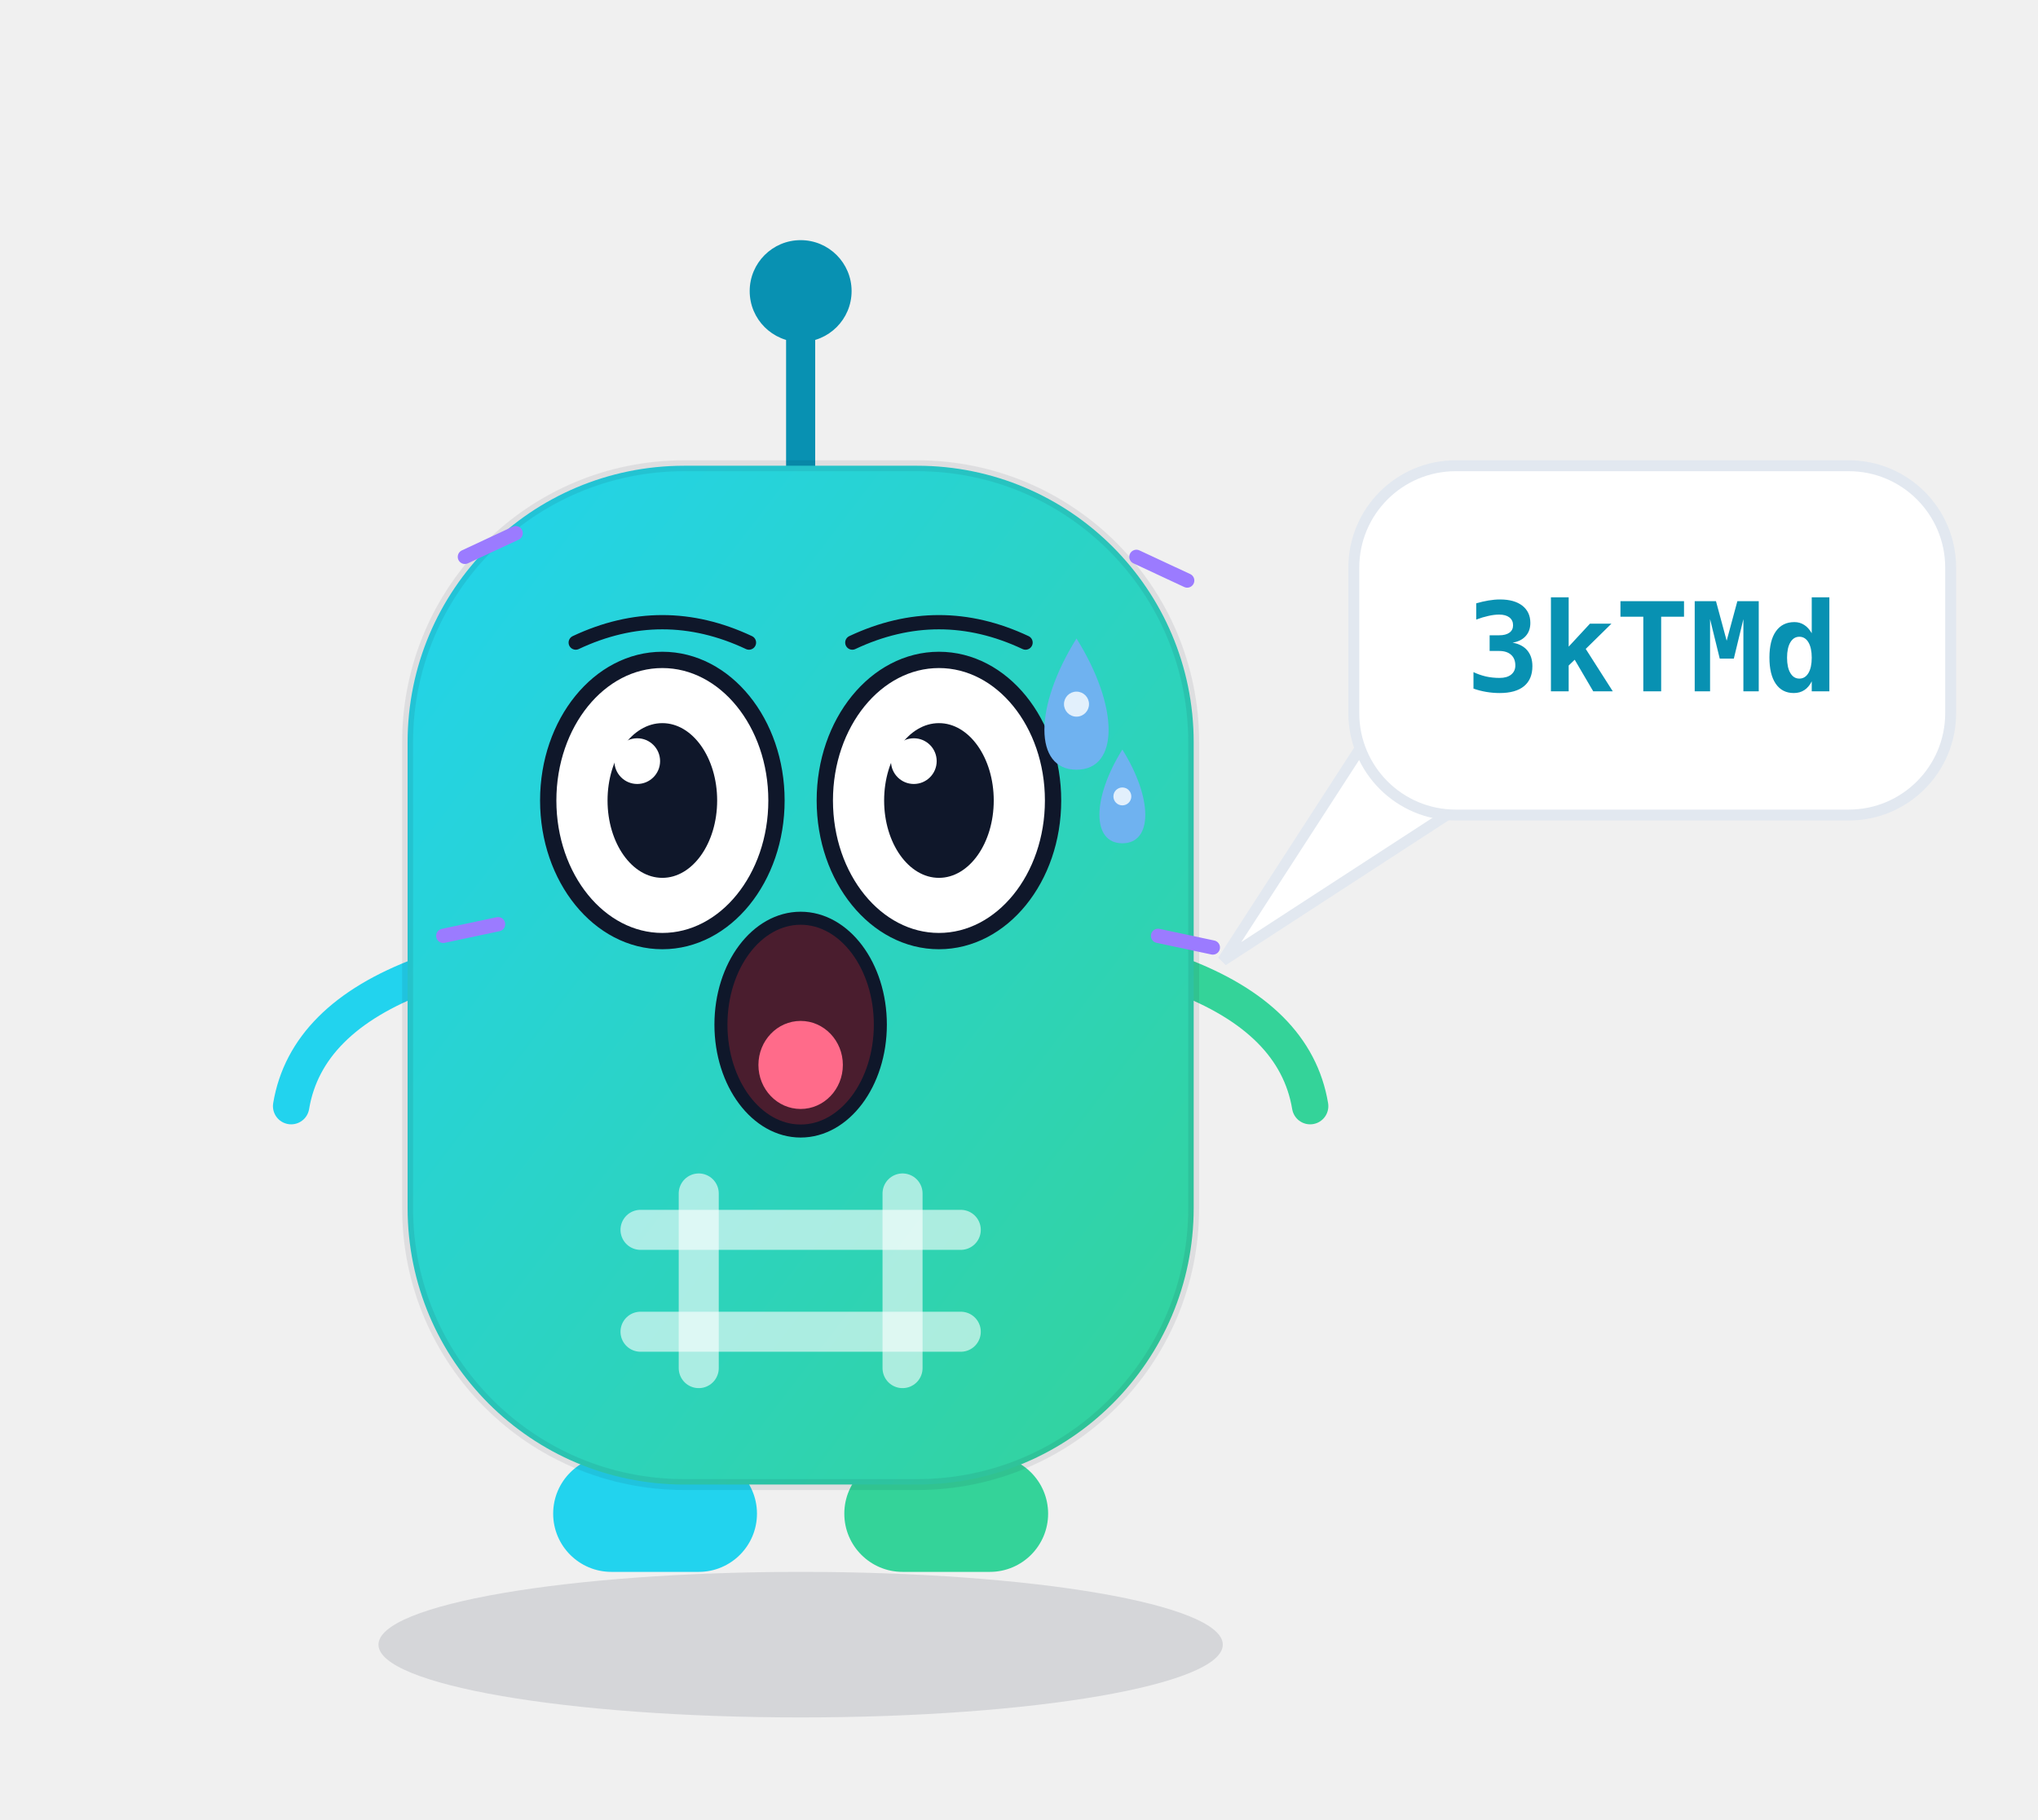
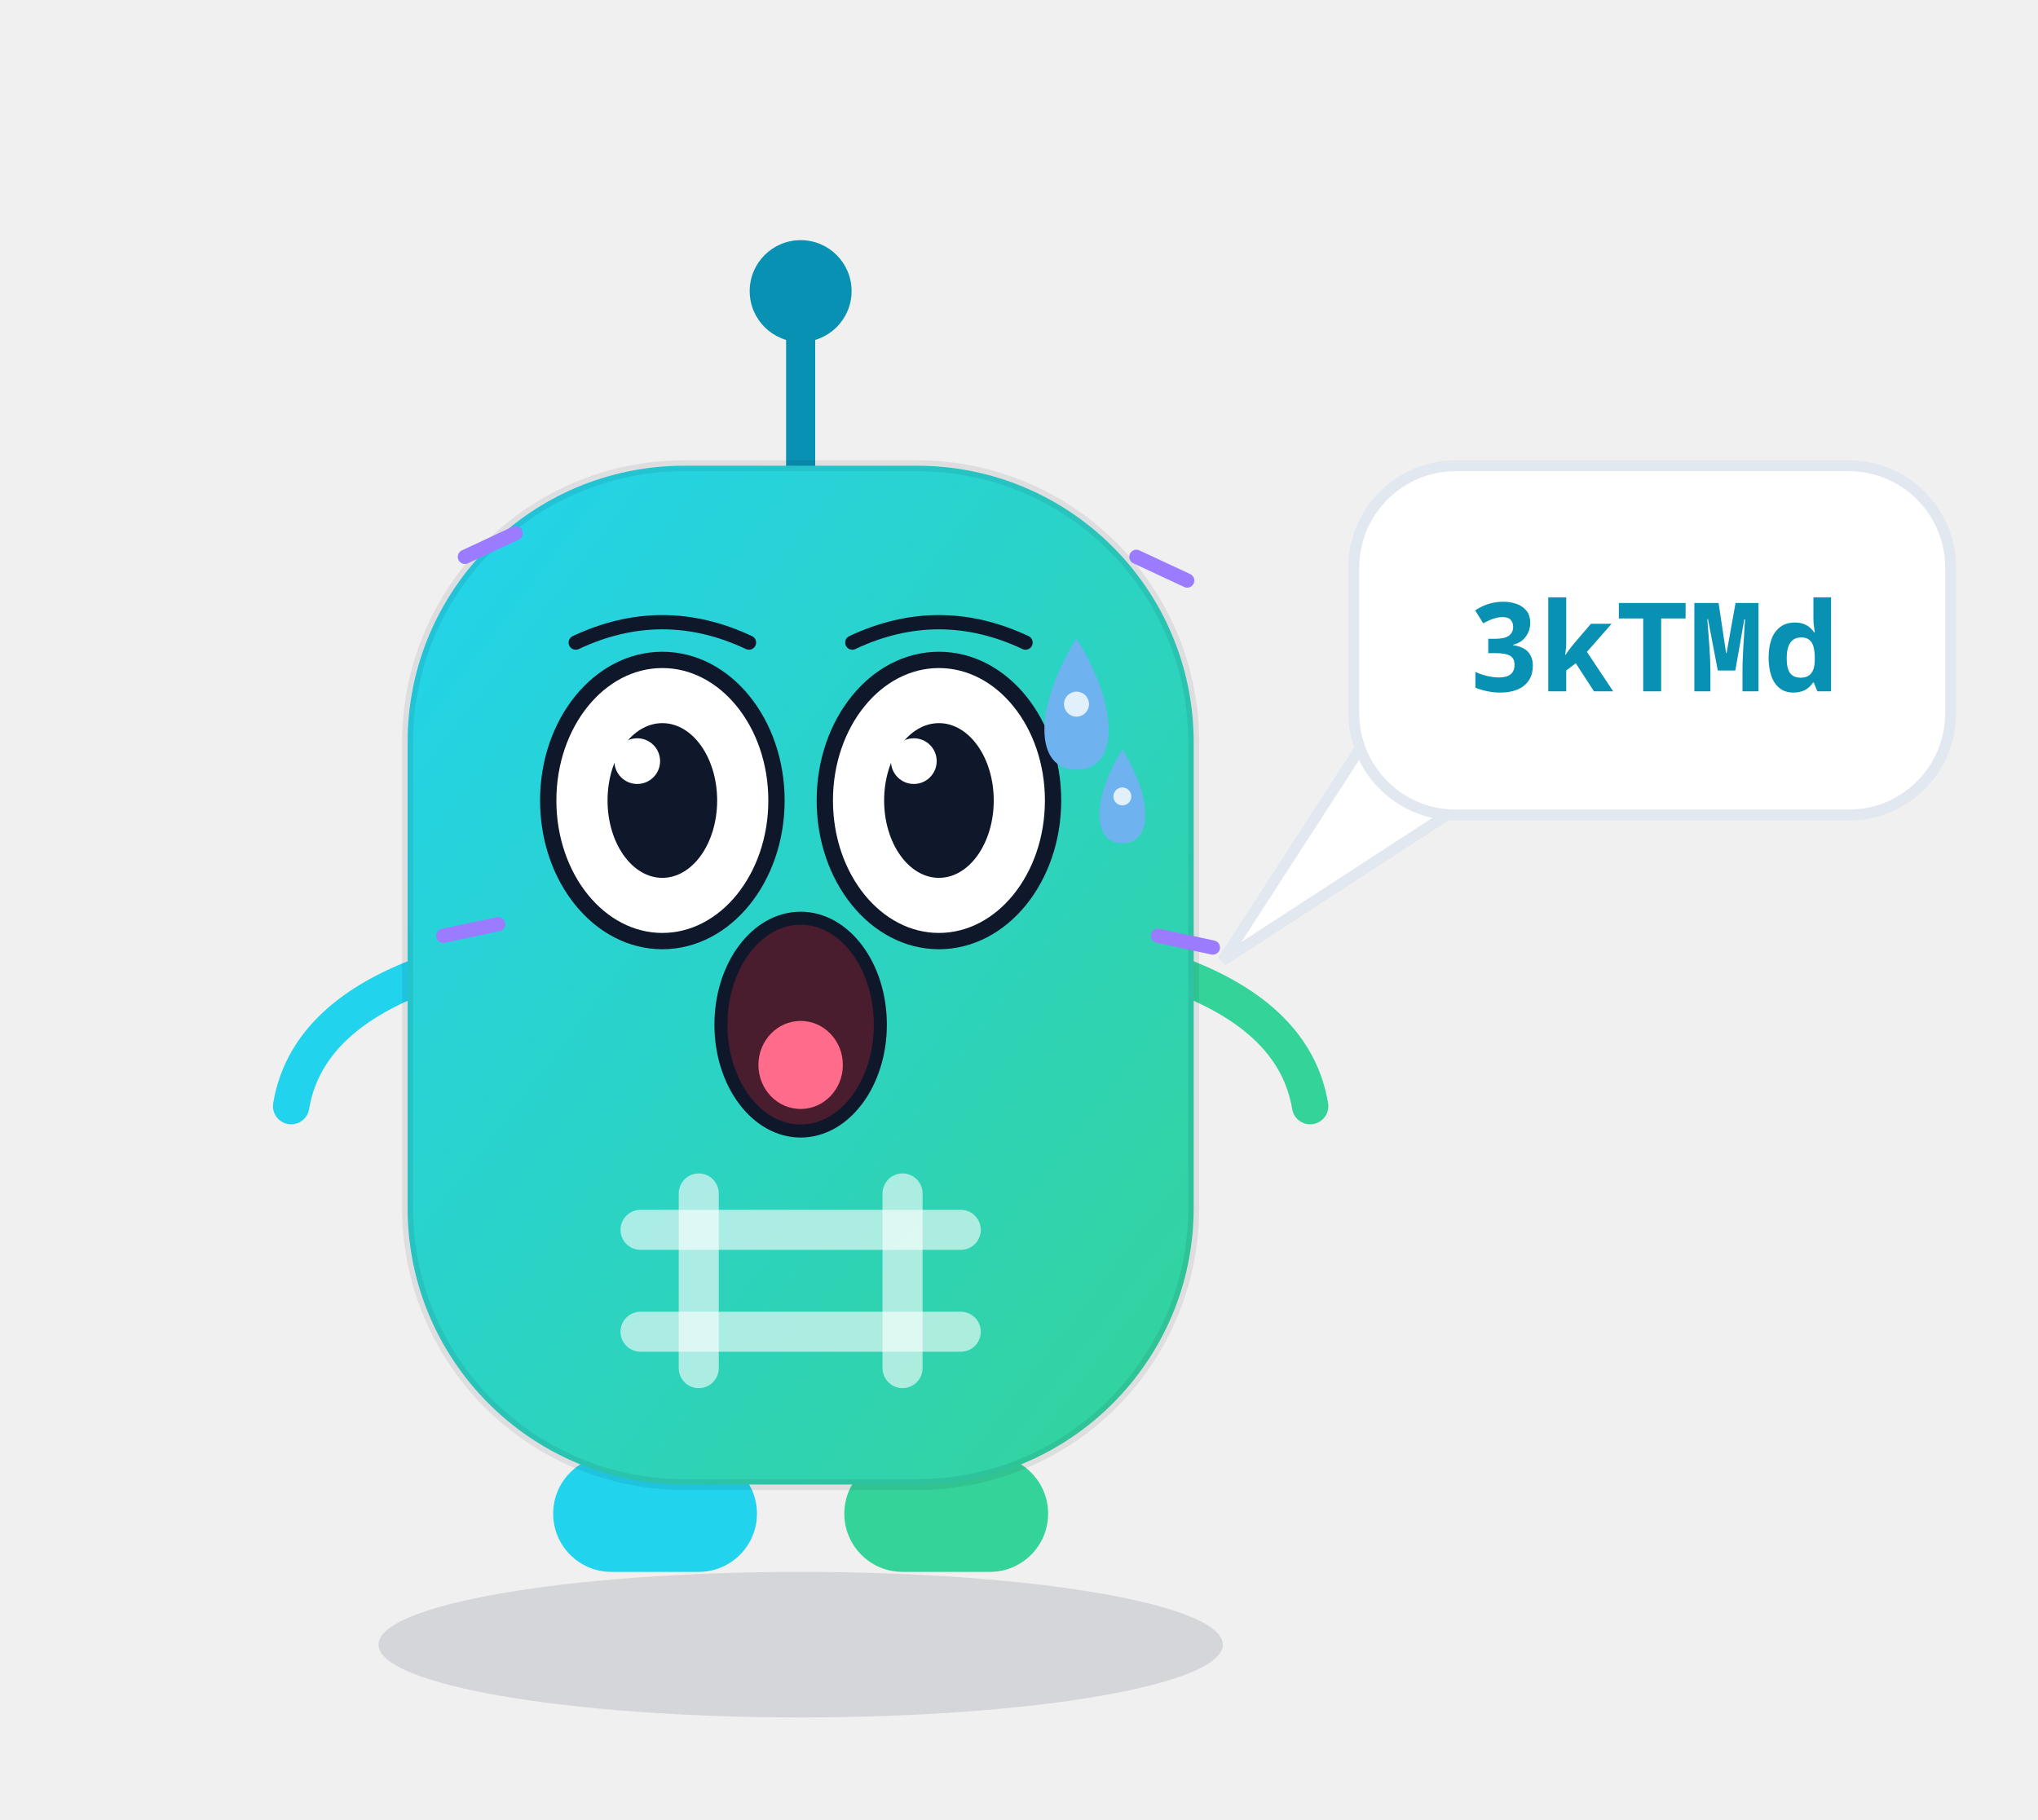
<svg xmlns="http://www.w3.org/2000/svg" viewBox="0 0 280 250" width="280" height="250" role="img" aria-label="哈希迪 Hashy · 惊恐 Terrified">
  <style>
.ex-motion { animation: ex-tremble 0.18s ease-in-out infinite; transform-box: fill-box; transform-origin: 50% 50%; }
.ex-anim-tear { animation: ex-tear 1.8s ease-in infinite; transform-box: fill-box; transform-origin: center; }
.ex-anim-sweat { animation: ex-tear 1.5s ease-in infinite; transform-box: fill-box; transform-origin: center; }
.ex-anim-heart { animation: ex-heart 2.2s ease-out infinite; transform-box: fill-box; transform-origin: center; }
.ex-anim-spark { animation: ex-spark 1.9s ease-in-out infinite; transform-box: fill-box; transform-origin: center; }
.ex-anim-rain { animation: ex-rain 1.4s linear infinite; transform-box: fill-box; transform-origin: center; }
.ex-anim-confetti { animation: ex-confetti 2.4s linear infinite; transform-box: fill-box; transform-origin: center; }
.ex-anim-pulse { animation: ex-pulse 1.6s ease-in-out infinite; transform-box: fill-box; transform-origin: center; }
.ex-anim-knock { animation: ex-knock 0.55s ease-in-out infinite; transform-box: fill-box; transform-origin: center; }
.ex-anim-knockline { animation: ex-knockline 0.55s ease-out infinite; transform-box: fill-box; transform-origin: center; }
.ex-anim-palm { animation: ex-palm 0.9s ease-in-out infinite; transform-box: fill-box; transform-origin: center; }
.ex-anim-steam { animation: ex-steam 1.8s ease-out infinite; transform-box: fill-box; transform-origin: center; }
.ex-anim-shock { animation: ex-shock 0.5s ease-in-out infinite; transform-box: fill-box; transform-origin: center; }
.ex-anim-please { animation: ex-please 1.4s ease-in-out infinite; transform-box: fill-box; transform-origin: center; }
.ex-anim-drift { animation: ex-drift 4.5s ease-in-out infinite; transform-box: fill-box; transform-origin: center; }
@keyframes ex-tremble { 0%,100% { transform: translate(0,0); } 25% { transform: translate(-4.48px,2.46px); } 50% { transform: translate(4.48px,-2.46px); } 75% { transform: translate(-3.58px,2.46px); } }
@keyframes ex-tear { 0% { transform: translateY(0); opacity: 0; } 18% { opacity: 1; } 100% { transform: translateY(15.4px); opacity: 0; } }
@keyframes ex-heart { 0% { transform: translateY(0) scale(.65); opacity: 0; } 20% { opacity: 1; } 100% { transform: translateY(-25.2px) scale(1.15); opacity: 0; } }
@keyframes ex-spark { 0%,100% { transform: scale(.6) rotate(0deg); opacity: .3; } 50% { transform: scale(1.15) rotate(25deg); opacity: 1; } }
@keyframes ex-rain { 0% { transform: translateY(0); opacity: 0; } 20% { opacity: 1; } 100% { transform: translateY(16.8px); opacity: 0; } }
@keyframes ex-confetti { 0% { transform: translateY(-4.9px) rotate(0deg); opacity: 1; } 100% { transform: translateY(22.4px) rotate(200deg); opacity: 0; } }
@keyframes ex-pulse { 0%,100% { transform: scale(1); opacity: .35; } 50% { transform: scale(1.18); opacity: .7; } }
@keyframes ex-knock { 0%,100% { transform: translateX(6.3px); } 35% { transform: translateX(0); } }
@keyframes ex-knockline { 0%,100% { transform: scaleX(.6); opacity: .35; } 35% { transform: scaleX(1); opacity: 1; } }
@keyframes ex-palm { 0%,100% { transform: translateY(0) rotate(0deg); } 50% { transform: translateY(-1.68px) rotate(-4deg); } }
@keyframes ex-steam { 0% { transform: translateY(0); opacity: .7; } 100% { transform: translateY(-12.6px); opacity: 0; } }
@keyframes ex-shock { 0%,100% { transform: scaleX(.7); opacity: .4; } 50% { transform: scaleX(1.25); opacity: 1; } }
@keyframes ex-please { 0%,100% { transform: translateY(0); } 50% { transform: translateY(-2.52px); } }
@keyframes ex-drift { 0%,100% { transform: translateY(0); } 50% { transform: translateY(-2.8px); } }
@media (prefers-reduced-motion: reduce) {
  .ex-motion, [class*="ex-anim-"] { animation: none !important; }
}
</style>
  <g class="ex-motion ex-terrified">
    <g class="ex-base">
      <defs>
-         <style>text { font-family: ui-monospace, SFMono-Regular, Menlo, Consolas, "DejaVu Sans Mono", "PingFang SC", "Microsoft YaHei", monospace; }
+         <style>text { font-family: ui-monospace, "Noto Sans Mono", "DejaVu Sans Mono", "Liberation Mono", monospace; }
      .m-shadow { fill: rgba(15,23,42,.12); }
      .m-accent { color: #0891b2; }
      .m-panel  { fill: #ffffff; stroke: #e2e8f0; stroke-width: 1.5; }
      .m-cheek  { fill: rgba(255,255,255,.42); }
      .m-ink    { stroke: rgba(15,23,42,.78); }
      .m-id     { fill: #0891b2; }

      @media (prefers-color-scheme: dark) {
        .m-shadow { fill: rgba(0,0,0,.45); }
        .m-accent { color: #22d3ee; }
        .m-panel  { fill: #0f172a; stroke: #1e293b; }
        .m-cheek  { fill: rgba(255,255,255,.32); }
        .m-ink    { stroke: rgba(15,23,42,.82); }
        .m-id     { fill: #22d3ee; }
      }</style>
        <linearGradient id="bodyGrad" x1="0" y1="0" x2="1" y2="1">
          <stop offset="0" stop-color="#22d3ee" />
          <stop offset="1" stop-color="#34d399" />
        </linearGradient>
      </defs>
      <ellipse class="m-shadow" cx="110" cy="226" rx="58" ry="10" />
      <g class="m-accent" stroke="currentColor" fill="currentColor">
        <line x1="110" y1="66" x2="110" y2="46" stroke-width="4" stroke-linecap="round" />
        <circle cx="110" cy="40" r="7" stroke="none" />
      </g>
      <rect x="76" y="200" width="28" height="16" rx="8" fill="#22d3ee" />
      <rect x="116" y="200" width="28" height="16" rx="8" fill="#34d399" />
      <path d="M58 134 Q42 140 40 152" fill="none" stroke="#22d3ee" stroke-width="5" stroke-linecap="round" />
      <path d="M162 134 Q178 140 180 152" fill="none" stroke="#34d399" stroke-width="5" stroke-linecap="round" />
      <rect x="56" y="64" width="108" height="140" rx="38" fill="url(#bodyGrad)" stroke="rgba(15,23,42,.08)" stroke-width="1.5" />
      <g stroke="rgba(255,255,255,.6)" stroke-width="5.5" stroke-linecap="round">
        <line x1="96" y1="164" x2="96" y2="188" />
        <line x1="124" y1="164" x2="124" y2="188" />
        <line x1="88" y1="169" x2="132" y2="169" />
        <line x1="88" y1="183" x2="132" y2="183" />
      </g>
      <path class="m-panel" d="M190 98 L168 132 L208 106 Z" />
      <rect class="m-panel" x="186" y="64" width="82" height="48" rx="14" />
      <text class="m-id" x="227" y="95" text-anchor="middle" font-size="17" font-weight="600">3kTMd</text>
    </g>
    <g class="ex-face">
      <path d="M 79.1,88.3 Q 91,82.7 102.9,88.3" fill="none" stroke="#0F172A" stroke-width="1.96" stroke-linecap="round" />
      <path d="M 117.1,88.3 Q 129,82.7 140.9,88.3" fill="none" stroke="#0F172A" stroke-width="1.96" stroke-linecap="round" />
      <ellipse cx="91" cy="110" rx="15.68" ry="19.32" fill="#FFFFFF" stroke="#0F172A" stroke-width="2.24" />
      <ellipse cx="91" cy="110" rx="7.53" ry="10.63" fill="#0F172A" />
      <circle cx="87.55" cy="104.59" r="3.14" fill="#FFFFFF" />
      <ellipse cx="129" cy="110" rx="15.68" ry="19.32" fill="#FFFFFF" stroke="#0F172A" stroke-width="2.24" />
      <ellipse cx="129" cy="110" rx="7.53" ry="10.63" fill="#0F172A" />
      <circle cx="125.55" cy="104.59" r="3.14" fill="#FFFFFF" />
      <ellipse cx="110" cy="140.8" rx="10.95" ry="14.62" fill="#4A1D2E" stroke="#0F172A" stroke-width="1.79" />
      <ellipse cx="110" cy="146.34" rx="5.8" ry="6.05" fill="#FF6B8A" />
      <g transform="translate(0 0)">
        <path class="ex-anim-sweat" style="animation-delay:0.2s" d="M 147.9,87.74 C 153.78,97.15 153.78,105.77 147.9,105.77 C 142.02,105.77 142.02,97.15 147.9,87.74 Z" fill="#6FB2F0" />
        <circle cx="147.9" cy="96.76" r="1.72" fill="#FFFFFF" opacity=".8" />
      </g>
      <g transform="translate(0 0)">
        <path class="ex-anim-sweat" style="animation-delay:0.2s" d="M 154.2,103 C 158.4,109.72 158.4,115.88 154.2,115.88 C 150,115.88 150,109.72 154.2,103 Z" fill="#6FB2F0" />
        <circle cx="154.2" cy="109.44" r="1.23" fill="#FFFFFF" opacity=".8" />
      </g>
      <g transform="translate(63.87 76.52) rotate(-25)">
        <path class="ex-anim-shock" style="animation-delay:0.0s" d="M 0 0 L 7.7 0" stroke="#9B7BFF" stroke-width="1.96" stroke-linecap="round" />
      </g>
      <g transform="translate(156.13 76.52) rotate(25)">
        <path class="ex-anim-shock" style="animation-delay:0.08s" d="M 0 0 L 7.7 0" stroke="#9B7BFF" stroke-width="1.96" stroke-linecap="round" />
      </g>
      <g transform="translate(60.9 128.6) rotate(-12)">
        <path class="ex-anim-shock" style="animation-delay:0.16s" d="M 0 0 L 7.7 0" stroke="#9B7BFF" stroke-width="1.96" stroke-linecap="round" />
      </g>
      <g transform="translate(159.1 128.6) rotate(12)">
        <path class="ex-anim-shock" style="animation-delay:0.24s" d="M 0 0 L 7.7 0" stroke="#9B7BFF" stroke-width="1.96" stroke-linecap="round" />
      </g>
    </g>
  </g>
</svg>
